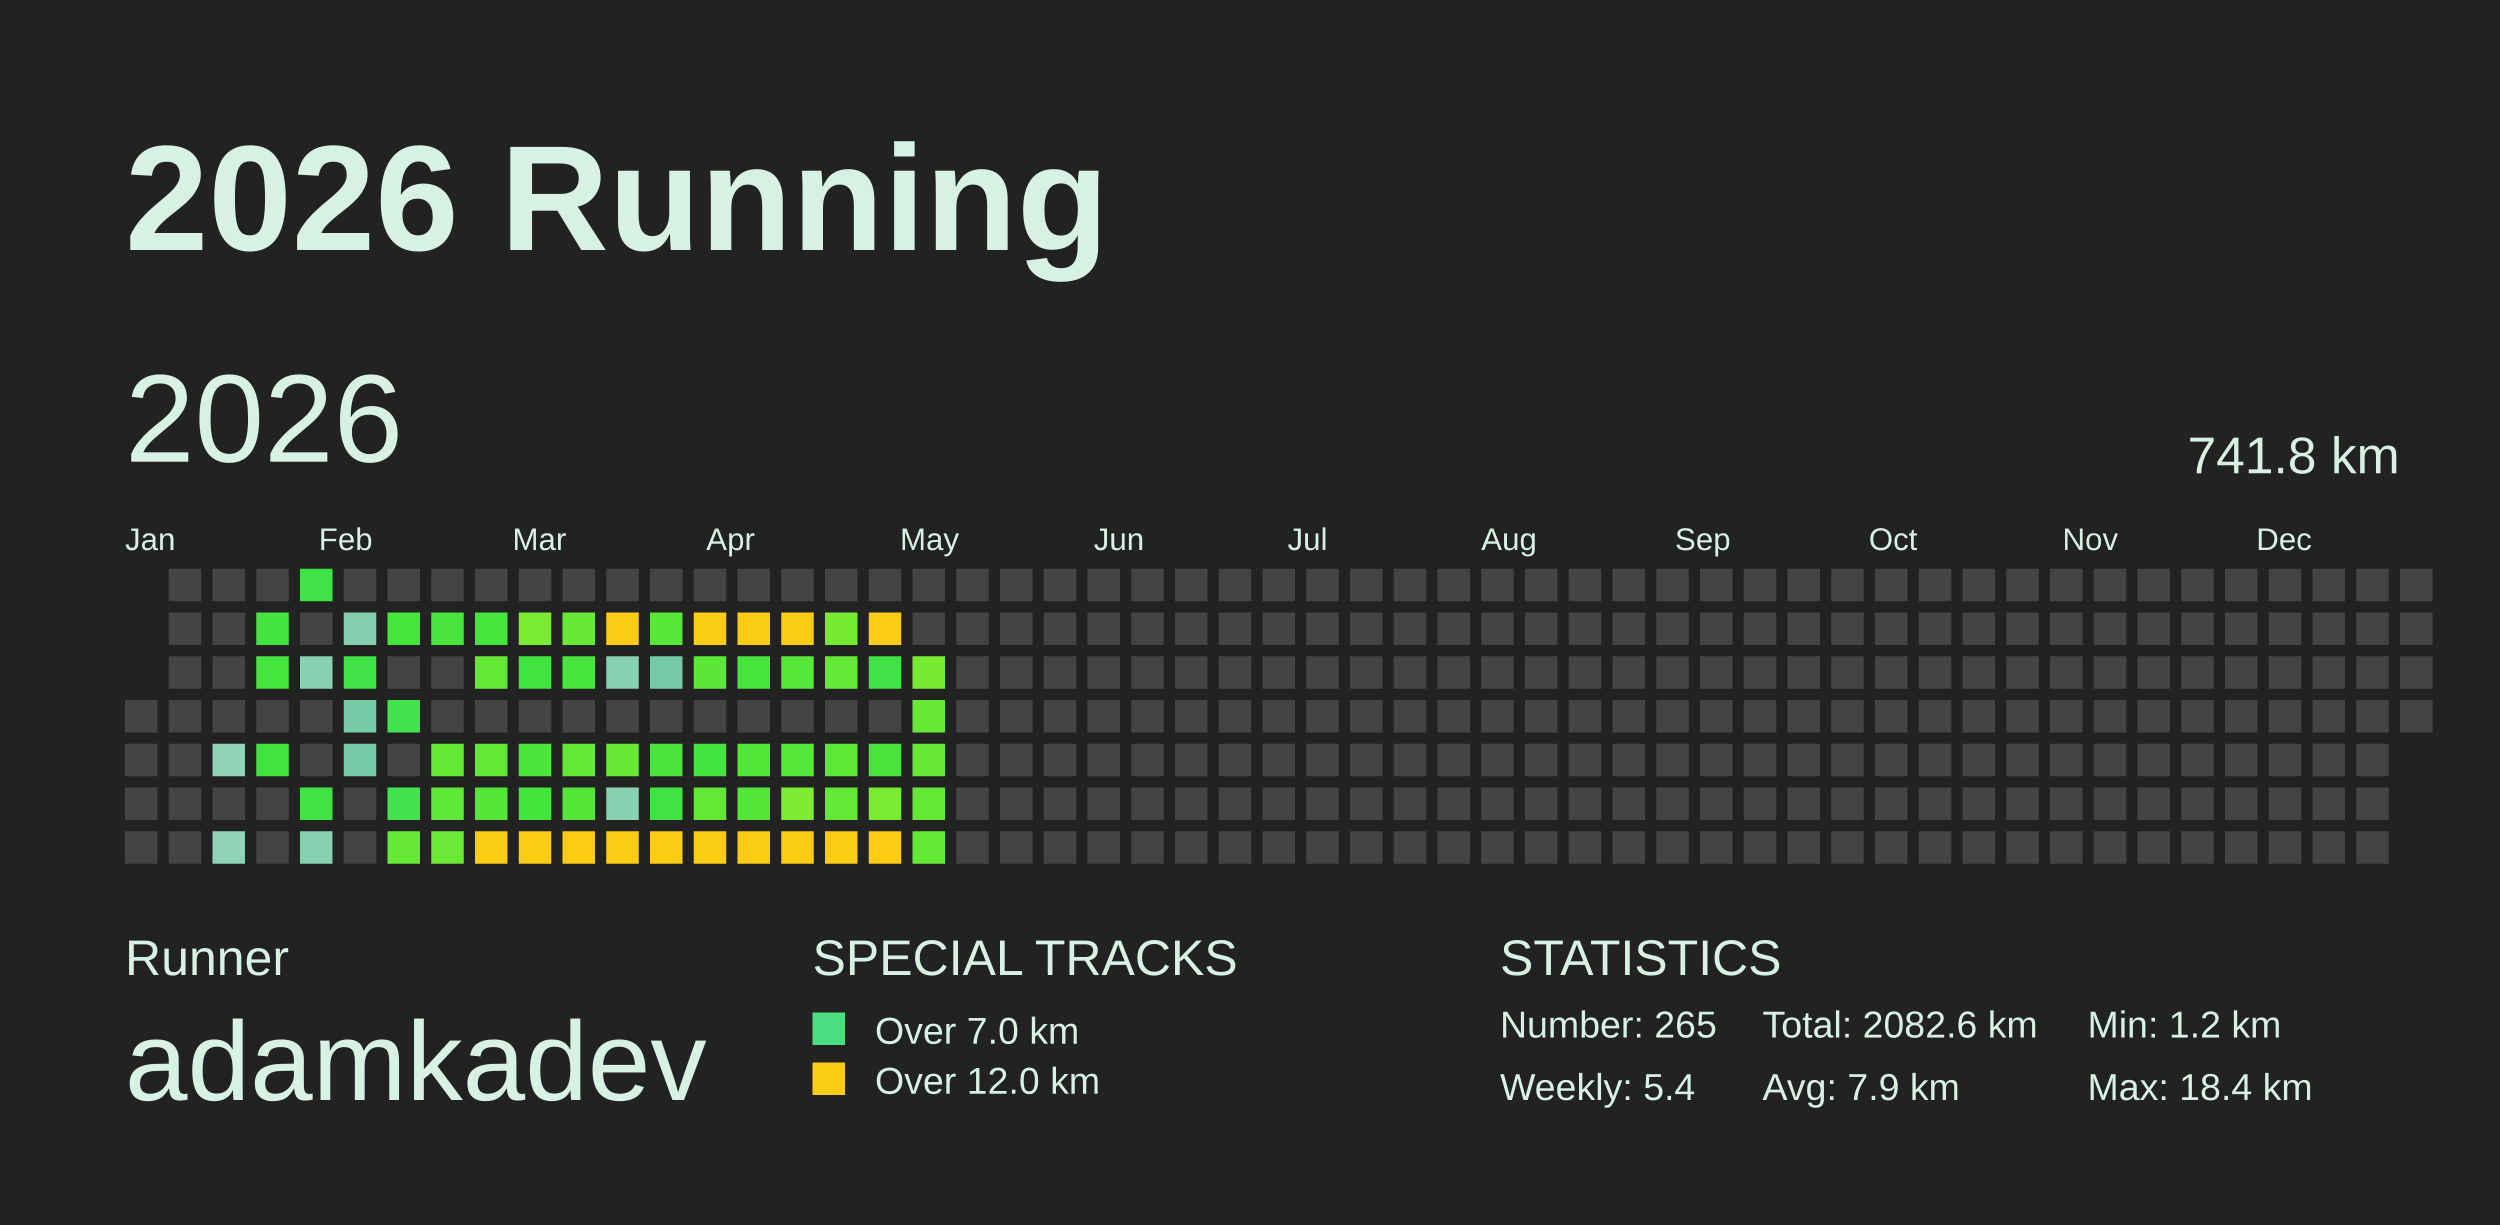
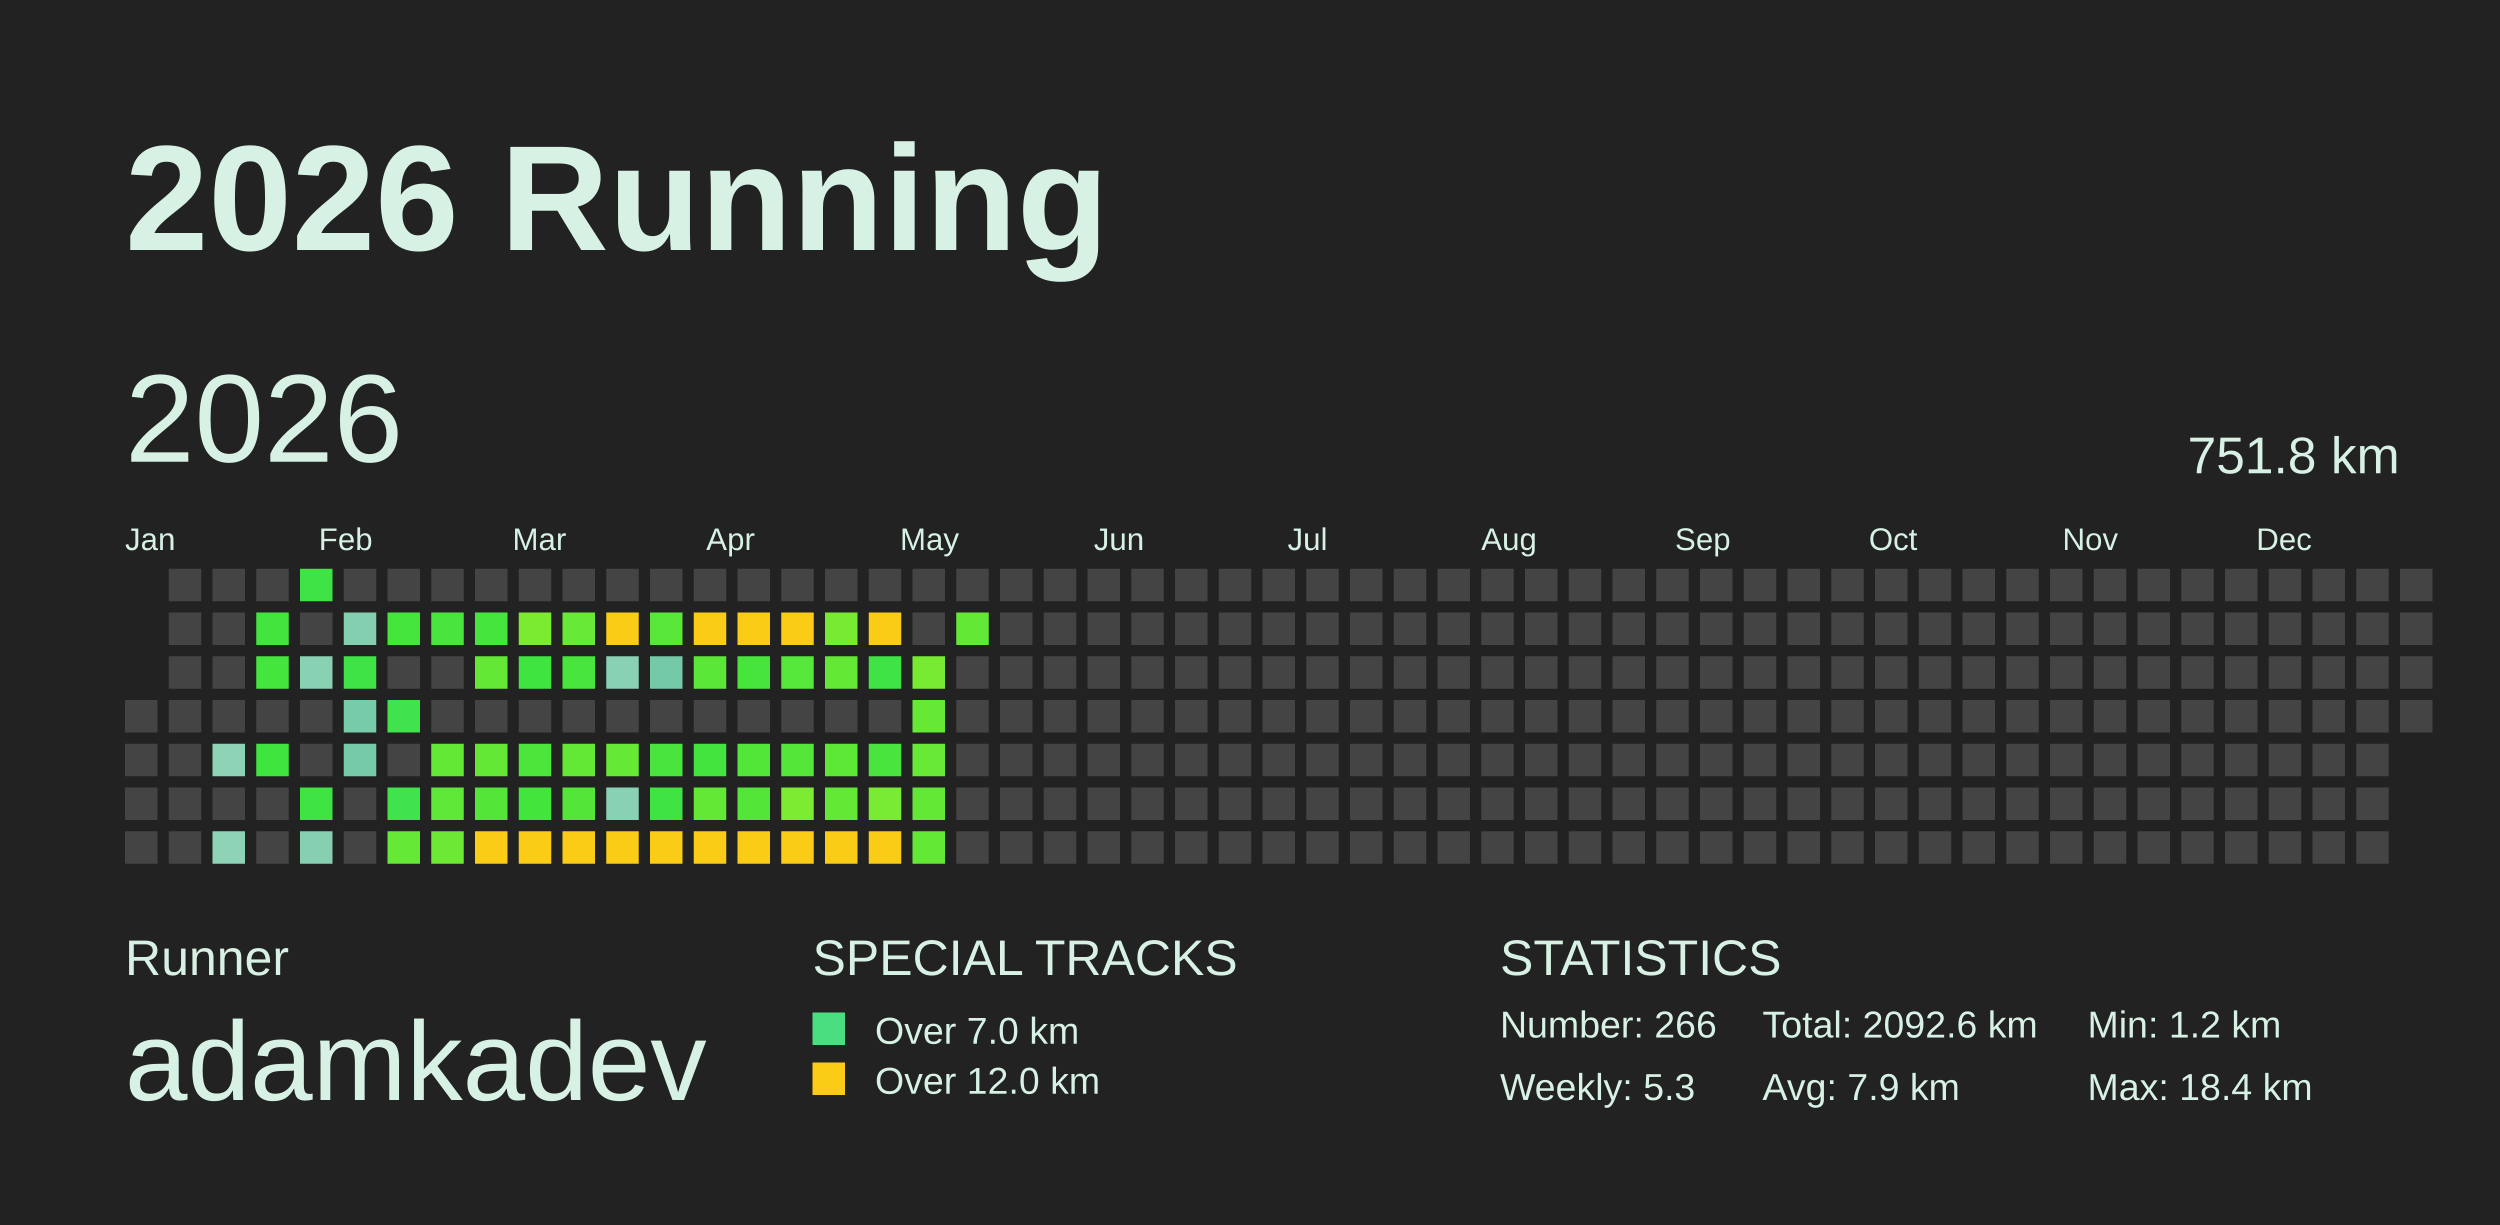
<svg xmlns="http://www.w3.org/2000/svg" baseProfile="full" height="98mm" version="1.1" viewBox="0,0,200,98" width="200mm">
  <defs>
    <pattern height="2" id="indoor-stripe" patternUnits="userSpaceOnUse" width="2">
      <line stroke="white" stroke-opacity="0.45" stroke-width="0.5" x1="0" x2="2" y1="2" y2="0" />
    </pattern>
  </defs>
  <rect fill="#222222" height="98" width="200" x="0" y="0" />
  <text fill="#D7F2E5" style="font-size:12px; font-family:Arial; font-weight:bold;" x="10" y="20">2026 Running</text>
  <text fill="#D7F2E5" style="font-size:4px; font-family:Arial" x="10" y="78">Runner</text>
  <text fill="#D7F2E5" style="font-size:9px; font-family:Arial" x="10" y="88">adamkadev</text>
  <text fill="#D7F2E5" style="font-size:4px; font-family:Arial" x="65" y="78">SPECIAL TRACKS</text>
  <rect fill="#4ADE80" height="2.6" width="2.6" x="65" y="81" />
  <text fill="#D7F2E5" style="font-size:3px; font-family:Arial" x="70" y="83.5">Over 7.0 km</text>
  <rect fill="#FACC15" height="2.6" width="2.6" x="65" y="85" />
  <text fill="#D7F2E5" style="font-size:3px; font-family:Arial" x="70" y="87.5">Over 12.0 km</text>
  <text fill="#D7F2E5" style="font-size:4px; font-family:Arial" x="120" y="78">STATISTICS</text>
-   <text fill="#D7F2E5" style="font-size:3px; font-family:Arial" x="120" y="83">Number: 265</text>
-   <text fill="#D7F2E5" style="font-size:3px; font-family:Arial" x="120" y="88">Weekly: 5.4</text>
-   <text fill="#D7F2E5" style="font-size:3px; font-family:Arial" x="141" y="83">Total: 2082.6 km</text>
+   <text fill="#D7F2E5" style="font-size:3px; font-family:Arial" x="120" y="83">Number: 266</text>
+   <text fill="#D7F2E5" style="font-size:3px; font-family:Arial" x="120" y="88">Weekly: 5.3</text>
+   <text fill="#D7F2E5" style="font-size:3px; font-family:Arial" x="141" y="83">Total: 2092.6 km</text>
  <text fill="#D7F2E5" style="font-size:3px; font-family:Arial" x="141" y="88">Avg: 7.9 km</text>
  <text fill="#D7F2E5" style="font-size:3px; font-family:Arial" x="167" y="83">Min: 1.2 km</text>
  <text fill="#D7F2E5" style="font-size:3px; font-family:Arial" x="167" y="88">Max: 18.4 km</text>
  <text dominant-baseline="hanging" fill="#D7F2E5" style="font-size:10.0px; font-family:Arial;" x="10" y="30">2026</text>
-   <text dominant-baseline="hanging" fill="#D7F2E5" style="font-size:4.125px; font-family:Arial;" x="175" y="35">741.8 km</text>
+   <text dominant-baseline="hanging" fill="#D7F2E5" style="font-size:4.125px; font-family:Arial;" x="175" y="35">751.8 km</text>
  <text fill="#D7F2E5" style="font-size:2.5px; font-family:Arial" x="10.0" y="44">Jan</text>
  <text fill="#D7F2E5" style="font-size:2.5px; font-family:Arial" x="25.5" y="44">Feb</text>
  <text fill="#D7F2E5" style="font-size:2.5px; font-family:Arial" x="41.0" y="44">Mar</text>
  <text fill="#D7F2E5" style="font-size:2.5px; font-family:Arial" x="56.5" y="44">Apr</text>
  <text fill="#D7F2E5" style="font-size:2.5px; font-family:Arial" x="72.0" y="44">May</text>
  <text fill="#D7F2E5" style="font-size:2.5px; font-family:Arial" x="87.5" y="44">Jun</text>
  <text fill="#D7F2E5" style="font-size:2.5px; font-family:Arial" x="103.0" y="44">Jul</text>
  <text fill="#D7F2E5" style="font-size:2.5px; font-family:Arial" x="118.5" y="44">Aug</text>
  <text fill="#D7F2E5" style="font-size:2.5px; font-family:Arial" x="134.0" y="44">Sep</text>
  <text fill="#D7F2E5" style="font-size:2.5px; font-family:Arial" x="149.5" y="44">Oct</text>
  <text fill="#D7F2E5" style="font-size:2.5px; font-family:Arial" x="165.0" y="44">Nov</text>
  <text fill="#D7F2E5" style="font-size:2.5px; font-family:Arial" x="180.5" y="44">Dec</text>
  <rect fill="#444444" height="2.6" width="2.6" x="10.0" y="56.0" />
  <rect fill="#444444" height="2.6" width="2.6" x="10.0" y="59.5" />
  <rect fill="#444444" height="2.6" width="2.6" x="10.0" y="63.0" />
  <rect fill="#444444" height="2.6" width="2.6" x="10.0" y="66.5" />
  <rect fill="#444444" height="2.6" width="2.6" x="13.5" y="45.5" />
  <rect fill="#444444" height="2.6" width="2.6" x="13.5" y="49.0" />
  <rect fill="#444444" height="2.6" width="2.6" x="13.5" y="52.5" />
  <rect fill="#444444" height="2.6" width="2.6" x="13.5" y="56.0" />
  <rect fill="#444444" height="2.6" width="2.6" x="13.5" y="59.5" />
  <rect fill="#444444" height="2.6" width="2.6" x="13.5" y="63.0" />
  <rect fill="#444444" height="2.6" width="2.6" x="13.5" y="66.5" />
  <rect fill="#444444" height="2.6" width="2.6" x="17.0" y="45.5" />
  <rect fill="#444444" height="2.6" width="2.6" x="17.0" y="49.0" />
  <rect fill="#444444" height="2.6" width="2.6" x="17.0" y="52.5" />
  <rect fill="#444444" height="2.6" width="2.6" x="17.0" y="56.0" />
  <rect fill="#8fd3b6" height="2.6" width="2.6" x="17.0" y="59.5" />
  <rect fill="#444444" height="2.6" width="2.6" x="17.0" y="63.0" />
  <rect fill="#8fd3b6" height="2.6" width="2.6" x="17.0" y="66.5" />
  <rect fill="#444444" height="2.6" width="2.6" x="20.5" y="45.5" />
  <rect fill="#43e43d" height="2.6" width="2.6" x="20.5" y="49.0" />
  <rect fill="#44e53d" height="2.6" width="2.6" x="20.5" y="52.5" />
  <rect fill="#444444" height="2.6" width="2.6" x="20.5" y="56.0" />
  <rect fill="#40e43e" height="2.6" width="2.6" x="20.5" y="59.5" />
  <rect fill="#444444" height="2.6" width="2.6" x="20.5" y="63.0" />
  <rect fill="#444444" height="2.6" width="2.6" x="20.5" y="66.5" />
  <rect fill="#40e346" height="2.6" width="2.6" x="24.0" y="45.5" />
  <rect fill="#444444" height="2.6" width="2.6" x="24.0" y="49.0" />
  <rect fill="#88d1b2" height="2.6" width="2.6" x="24.0" y="52.5" />
  <rect fill="#444444" height="2.6" width="2.6" x="24.0" y="56.0" />
  <rect fill="#444444" height="2.6" width="2.6" x="24.0" y="59.5" />
  <rect fill="#3fe443" height="2.6" width="2.6" x="24.0" y="63.0" />
  <rect fill="#86d0b1" height="2.6" width="2.6" x="24.0" y="66.5" />
  <rect fill="#444444" height="2.6" width="2.6" x="27.5" y="45.5" />
  <rect fill="#83cfb0" height="2.6" width="2.6" x="27.5" y="49.0" />
  <rect fill="#3fe345" height="2.6" width="2.6" x="27.5" y="52.5" />
  <rect fill="#77cba9" height="2.6" width="2.6" x="27.5" y="56.0" />
  <rect fill="#76caa9" height="2.6" width="2.6" x="27.5" y="59.5" />
  <rect fill="#444444" height="2.6" width="2.6" x="27.5" y="63.0" />
  <rect fill="#444444" height="2.6" width="2.6" x="27.5" y="66.5" />
  <rect fill="#444444" height="2.6" width="2.6" x="31.0" y="45.5" />
  <rect fill="#46e53c" height="2.6" width="2.6" x="31.0" y="49.0" />
  <rect fill="#444444" height="2.6" width="2.6" x="31.0" y="52.5" />
  <rect fill="#41e34d" height="2.6" width="2.6" x="31.0" y="56.0" />
  <rect fill="#444444" height="2.6" width="2.6" x="31.0" y="59.5" />
  <rect fill="#40e34b" height="2.6" width="2.6" x="31.0" y="63.0" />
  <rect fill="#65e836" height="2.6" width="2.6" x="31.0" y="66.5" />
  <rect fill="#444444" height="2.6" width="2.6" x="34.5" y="45.5" />
  <rect fill="#49e53c" height="2.6" width="2.6" x="34.5" y="49.0" />
  <rect fill="#444444" height="2.6" width="2.6" x="34.5" y="52.5" />
  <rect fill="#444444" height="2.6" width="2.6" x="34.5" y="56.0" />
  <rect fill="#64e836" height="2.6" width="2.6" x="34.5" y="59.5" />
  <rect fill="#5fe837" height="2.6" width="2.6" x="34.5" y="63.0" />
  <rect fill="#6be934" height="2.6" width="2.6" x="34.5" y="66.5" />
  <rect fill="#444444" height="2.6" width="2.6" x="38.0" y="45.5" />
  <rect fill="#45e53d" height="2.6" width="2.6" x="38.0" y="49.0" />
  <rect fill="#64e836" height="2.6" width="2.6" x="38.0" y="52.5" />
  <rect fill="#444444" height="2.6" width="2.6" x="38.0" y="56.0" />
  <rect fill="#64e836" height="2.6" width="2.6" x="38.0" y="59.5" />
  <rect fill="#53e639" height="2.6" width="2.6" x="38.0" y="63.0" />
  <rect fill="#FACC15" height="2.6" width="2.6" x="38.0" y="66.5" />
  <rect fill="#444444" height="2.6" width="2.6" x="41.5" y="45.5" />
  <rect fill="#7beb31" height="2.6" width="2.6" x="41.5" y="49.0" />
  <rect fill="#3fe441" height="2.6" width="2.6" x="41.5" y="52.5" />
  <rect fill="#444444" height="2.6" width="2.6" x="41.5" y="56.0" />
  <rect fill="#4be53b" height="2.6" width="2.6" x="41.5" y="59.5" />
  <rect fill="#43e53d" height="2.6" width="2.6" x="41.5" y="63.0" />
  <rect fill="#FACC15" height="2.6" width="2.6" x="41.5" y="66.5" />
  <rect fill="#444444" height="2.6" width="2.6" x="45.0" y="45.5" />
  <rect fill="#67e935" height="2.6" width="2.6" x="45.0" y="49.0" />
  <rect fill="#48e53c" height="2.6" width="2.6" x="45.0" y="52.5" />
  <rect fill="#444444" height="2.6" width="2.6" x="45.0" y="56.0" />
  <rect fill="#64e836" height="2.6" width="2.6" x="45.0" y="59.5" />
  <rect fill="#53e639" height="2.6" width="2.6" x="45.0" y="63.0" />
  <rect fill="#FACC15" height="2.6" width="2.6" x="45.0" y="66.5" />
  <rect fill="#444444" height="2.6" width="2.6" x="48.5" y="45.5" />
  <rect fill="#FACC15" height="2.6" width="2.6" x="48.5" y="49.0" />
  <rect fill="#89d1b3" height="2.6" width="2.6" x="48.5" y="52.5" />
  <rect fill="#444444" height="2.6" width="2.6" x="48.5" y="56.0" />
  <rect fill="#66e935" height="2.6" width="2.6" x="48.5" y="59.5" />
  <rect fill="#89d1b3" height="2.6" width="2.6" x="48.5" y="63.0" />
  <rect fill="#FACC15" height="2.6" width="2.6" x="48.5" y="66.5" />
  <rect fill="#444444" height="2.6" width="2.6" x="52.0" y="45.5" />
  <rect fill="#58e738" height="2.6" width="2.6" x="52.0" y="49.0" />
  <rect fill="#74caa8" height="2.6" width="2.6" x="52.0" y="52.5" />
  <rect fill="#444444" height="2.6" width="2.6" x="52.0" y="56.0" />
  <rect fill="#49e53c" height="2.6" width="2.6" x="52.0" y="59.5" />
  <rect fill="#3fe443" height="2.6" width="2.6" x="52.0" y="63.0" />
  <rect fill="#FACC15" height="2.6" width="2.6" x="52.0" y="66.5" />
  <rect fill="#444444" height="2.6" width="2.6" x="55.5" y="45.5" />
  <rect fill="#FACC15" height="2.6" width="2.6" x="55.5" y="49.0" />
  <rect fill="#5be738" height="2.6" width="2.6" x="55.5" y="52.5" />
  <rect fill="#444444" height="2.6" width="2.6" x="55.5" y="56.0" />
  <rect fill="#42e43d" height="2.6" width="2.6" x="55.5" y="59.5" />
  <rect fill="#64e836" height="2.6" width="2.6" x="55.5" y="63.0" />
  <rect fill="#FACC15" height="2.6" width="2.6" x="55.5" y="66.5" />
  <rect fill="#444444" height="2.6" width="2.6" x="59.0" y="45.5" />
  <rect fill="#FACC15" height="2.6" width="2.6" x="59.0" y="49.0" />
  <rect fill="#47e53c" height="2.6" width="2.6" x="59.0" y="52.5" />
  <rect fill="#444444" height="2.6" width="2.6" x="59.0" y="56.0" />
  <rect fill="#52e639" height="2.6" width="2.6" x="59.0" y="59.5" />
  <rect fill="#53e639" height="2.6" width="2.6" x="59.0" y="63.0" />
  <rect fill="#FACC15" height="2.6" width="2.6" x="59.0" y="66.5" />
  <rect fill="#444444" height="2.6" width="2.6" x="62.5" y="45.5" />
  <rect fill="#FACC15" height="2.6" width="2.6" x="62.5" y="49.0" />
  <rect fill="#55e739" height="2.6" width="2.6" x="62.5" y="52.5" />
  <rect fill="#444444" height="2.6" width="2.6" x="62.5" y="56.0" />
  <rect fill="#54e739" height="2.6" width="2.6" x="62.5" y="59.5" />
  <rect fill="#7ceb31" height="2.6" width="2.6" x="62.5" y="63.0" />
  <rect fill="#FACC15" height="2.6" width="2.6" x="62.5" y="66.5" />
  <rect fill="#444444" height="2.6" width="2.6" x="66.0" y="45.5" />
  <rect fill="#77ea32" height="2.6" width="2.6" x="66.0" y="49.0" />
  <rect fill="#64e836" height="2.6" width="2.6" x="66.0" y="52.5" />
  <rect fill="#444444" height="2.6" width="2.6" x="66.0" y="56.0" />
  <rect fill="#5de837" height="2.6" width="2.6" x="66.0" y="59.5" />
  <rect fill="#64e836" height="2.6" width="2.6" x="66.0" y="63.0" />
  <rect fill="#FACC15" height="2.6" width="2.6" x="66.0" y="66.5" />
  <rect fill="#444444" height="2.6" width="2.6" x="69.5" y="45.5" />
  <rect fill="#FACC15" height="2.6" width="2.6" x="69.5" y="49.0" />
  <rect fill="#3fe345" height="2.6" width="2.6" x="69.5" y="52.5" />
  <rect fill="#444444" height="2.6" width="2.6" x="69.5" y="56.0" />
  <rect fill="#49e53c" height="2.6" width="2.6" x="69.5" y="59.5" />
  <rect fill="#78eb32" height="2.6" width="2.6" x="69.5" y="63.0" />
  <rect fill="#FACC15" height="2.6" width="2.6" x="69.5" y="66.5" />
  <rect fill="#444444" height="2.6" width="2.6" x="73.0" y="45.5" />
  <rect fill="#444444" height="2.6" width="2.6" x="73.0" y="49.0" />
  <rect fill="#77ea32" height="2.6" width="2.6" x="73.0" y="52.5" />
  <rect fill="#66e935" height="2.6" width="2.6" x="73.0" y="56.0" />
  <rect fill="#67e935" height="2.6" width="2.6" x="73.0" y="59.5" />
  <rect fill="#64e836" height="2.6" width="2.6" x="73.0" y="63.0" />
  <rect fill="#64e836" height="2.6" width="2.6" x="73.0" y="66.5" />
  <rect fill="#444444" height="2.6" width="2.6" x="76.5" y="45.5" />
-   <rect fill="#444444" height="2.6" width="2.6" x="76.5" y="49.0" />
+   <rect fill="#64e836" height="2.6" width="2.6" x="76.5" y="49.0" />
  <rect fill="#444444" height="2.6" width="2.6" x="76.5" y="52.5" />
  <rect fill="#444444" height="2.6" width="2.6" x="76.5" y="56.0" />
  <rect fill="#444444" height="2.6" width="2.6" x="76.5" y="59.5" />
  <rect fill="#444444" height="2.6" width="2.6" x="76.5" y="63.0" />
  <rect fill="#444444" height="2.6" width="2.6" x="76.5" y="66.5" />
  <rect fill="#444444" height="2.6" width="2.6" x="80.0" y="45.5" />
  <rect fill="#444444" height="2.6" width="2.6" x="80.0" y="49.0" />
  <rect fill="#444444" height="2.6" width="2.6" x="80.0" y="52.5" />
  <rect fill="#444444" height="2.6" width="2.6" x="80.0" y="56.0" />
  <rect fill="#444444" height="2.6" width="2.6" x="80.0" y="59.5" />
  <rect fill="#444444" height="2.6" width="2.6" x="80.0" y="63.0" />
  <rect fill="#444444" height="2.6" width="2.6" x="80.0" y="66.5" />
  <rect fill="#444444" height="2.6" width="2.6" x="83.5" y="45.5" />
  <rect fill="#444444" height="2.6" width="2.6" x="83.5" y="49.0" />
  <rect fill="#444444" height="2.6" width="2.6" x="83.5" y="52.5" />
  <rect fill="#444444" height="2.6" width="2.6" x="83.5" y="56.0" />
  <rect fill="#444444" height="2.6" width="2.6" x="83.5" y="59.5" />
  <rect fill="#444444" height="2.6" width="2.6" x="83.5" y="63.0" />
  <rect fill="#444444" height="2.6" width="2.6" x="83.5" y="66.5" />
  <rect fill="#444444" height="2.6" width="2.6" x="87.0" y="45.5" />
  <rect fill="#444444" height="2.6" width="2.6" x="87.0" y="49.0" />
  <rect fill="#444444" height="2.6" width="2.6" x="87.0" y="52.5" />
  <rect fill="#444444" height="2.6" width="2.6" x="87.0" y="56.0" />
  <rect fill="#444444" height="2.6" width="2.6" x="87.0" y="59.5" />
  <rect fill="#444444" height="2.6" width="2.6" x="87.0" y="63.0" />
  <rect fill="#444444" height="2.6" width="2.6" x="87.0" y="66.5" />
  <rect fill="#444444" height="2.6" width="2.6" x="90.5" y="45.5" />
  <rect fill="#444444" height="2.6" width="2.6" x="90.5" y="49.0" />
  <rect fill="#444444" height="2.6" width="2.6" x="90.5" y="52.5" />
  <rect fill="#444444" height="2.6" width="2.6" x="90.5" y="56.0" />
  <rect fill="#444444" height="2.6" width="2.6" x="90.5" y="59.5" />
  <rect fill="#444444" height="2.6" width="2.6" x="90.5" y="63.0" />
  <rect fill="#444444" height="2.6" width="2.6" x="90.5" y="66.5" />
  <rect fill="#444444" height="2.6" width="2.6" x="94.0" y="45.5" />
  <rect fill="#444444" height="2.6" width="2.6" x="94.0" y="49.0" />
  <rect fill="#444444" height="2.6" width="2.6" x="94.0" y="52.5" />
  <rect fill="#444444" height="2.6" width="2.6" x="94.0" y="56.0" />
  <rect fill="#444444" height="2.6" width="2.6" x="94.0" y="59.5" />
  <rect fill="#444444" height="2.6" width="2.6" x="94.0" y="63.0" />
  <rect fill="#444444" height="2.6" width="2.6" x="94.0" y="66.5" />
  <rect fill="#444444" height="2.6" width="2.6" x="97.5" y="45.5" />
  <rect fill="#444444" height="2.6" width="2.6" x="97.5" y="49.0" />
  <rect fill="#444444" height="2.6" width="2.6" x="97.5" y="52.5" />
  <rect fill="#444444" height="2.6" width="2.6" x="97.5" y="56.0" />
  <rect fill="#444444" height="2.6" width="2.6" x="97.5" y="59.5" />
  <rect fill="#444444" height="2.6" width="2.6" x="97.5" y="63.0" />
  <rect fill="#444444" height="2.6" width="2.6" x="97.5" y="66.5" />
  <rect fill="#444444" height="2.6" width="2.6" x="101.0" y="45.5" />
  <rect fill="#444444" height="2.6" width="2.6" x="101.0" y="49.0" />
  <rect fill="#444444" height="2.6" width="2.6" x="101.0" y="52.5" />
  <rect fill="#444444" height="2.6" width="2.6" x="101.0" y="56.0" />
  <rect fill="#444444" height="2.6" width="2.6" x="101.0" y="59.5" />
  <rect fill="#444444" height="2.6" width="2.6" x="101.0" y="63.0" />
  <rect fill="#444444" height="2.6" width="2.6" x="101.0" y="66.5" />
  <rect fill="#444444" height="2.6" width="2.6" x="104.5" y="45.5" />
  <rect fill="#444444" height="2.6" width="2.6" x="104.5" y="49.0" />
  <rect fill="#444444" height="2.6" width="2.6" x="104.5" y="52.5" />
  <rect fill="#444444" height="2.6" width="2.6" x="104.5" y="56.0" />
  <rect fill="#444444" height="2.6" width="2.6" x="104.5" y="59.5" />
  <rect fill="#444444" height="2.6" width="2.6" x="104.5" y="63.0" />
  <rect fill="#444444" height="2.6" width="2.6" x="104.5" y="66.5" />
  <rect fill="#444444" height="2.6" width="2.6" x="108.0" y="45.5" />
  <rect fill="#444444" height="2.6" width="2.6" x="108.0" y="49.0" />
  <rect fill="#444444" height="2.6" width="2.6" x="108.0" y="52.5" />
  <rect fill="#444444" height="2.6" width="2.6" x="108.0" y="56.0" />
  <rect fill="#444444" height="2.6" width="2.6" x="108.0" y="59.5" />
  <rect fill="#444444" height="2.6" width="2.6" x="108.0" y="63.0" />
  <rect fill="#444444" height="2.6" width="2.6" x="108.0" y="66.5" />
  <rect fill="#444444" height="2.6" width="2.6" x="111.5" y="45.5" />
  <rect fill="#444444" height="2.6" width="2.6" x="111.5" y="49.0" />
  <rect fill="#444444" height="2.6" width="2.6" x="111.5" y="52.5" />
  <rect fill="#444444" height="2.6" width="2.6" x="111.5" y="56.0" />
  <rect fill="#444444" height="2.6" width="2.6" x="111.5" y="59.5" />
  <rect fill="#444444" height="2.6" width="2.6" x="111.5" y="63.0" />
  <rect fill="#444444" height="2.6" width="2.6" x="111.5" y="66.5" />
  <rect fill="#444444" height="2.6" width="2.6" x="115.0" y="45.5" />
  <rect fill="#444444" height="2.6" width="2.6" x="115.0" y="49.0" />
  <rect fill="#444444" height="2.6" width="2.6" x="115.0" y="52.5" />
  <rect fill="#444444" height="2.6" width="2.6" x="115.0" y="56.0" />
  <rect fill="#444444" height="2.6" width="2.6" x="115.0" y="59.5" />
  <rect fill="#444444" height="2.6" width="2.6" x="115.0" y="63.0" />
  <rect fill="#444444" height="2.6" width="2.6" x="115.0" y="66.5" />
  <rect fill="#444444" height="2.6" width="2.6" x="118.5" y="45.5" />
  <rect fill="#444444" height="2.6" width="2.6" x="118.5" y="49.0" />
  <rect fill="#444444" height="2.6" width="2.6" x="118.5" y="52.5" />
  <rect fill="#444444" height="2.6" width="2.6" x="118.5" y="56.0" />
  <rect fill="#444444" height="2.6" width="2.6" x="118.5" y="59.5" />
  <rect fill="#444444" height="2.6" width="2.6" x="118.5" y="63.0" />
  <rect fill="#444444" height="2.6" width="2.6" x="118.5" y="66.5" />
  <rect fill="#444444" height="2.6" width="2.6" x="122.0" y="45.5" />
  <rect fill="#444444" height="2.6" width="2.6" x="122.0" y="49.0" />
  <rect fill="#444444" height="2.6" width="2.6" x="122.0" y="52.5" />
  <rect fill="#444444" height="2.6" width="2.6" x="122.0" y="56.0" />
  <rect fill="#444444" height="2.6" width="2.6" x="122.0" y="59.5" />
  <rect fill="#444444" height="2.6" width="2.6" x="122.0" y="63.0" />
  <rect fill="#444444" height="2.6" width="2.6" x="122.0" y="66.5" />
  <rect fill="#444444" height="2.6" width="2.6" x="125.5" y="45.5" />
  <rect fill="#444444" height="2.6" width="2.6" x="125.5" y="49.0" />
  <rect fill="#444444" height="2.6" width="2.6" x="125.5" y="52.5" />
  <rect fill="#444444" height="2.6" width="2.6" x="125.5" y="56.0" />
  <rect fill="#444444" height="2.6" width="2.6" x="125.5" y="59.5" />
  <rect fill="#444444" height="2.6" width="2.6" x="125.5" y="63.0" />
  <rect fill="#444444" height="2.6" width="2.6" x="125.5" y="66.5" />
  <rect fill="#444444" height="2.6" width="2.6" x="129.0" y="45.5" />
  <rect fill="#444444" height="2.6" width="2.6" x="129.0" y="49.0" />
  <rect fill="#444444" height="2.6" width="2.6" x="129.0" y="52.5" />
  <rect fill="#444444" height="2.6" width="2.6" x="129.0" y="56.0" />
  <rect fill="#444444" height="2.6" width="2.6" x="129.0" y="59.5" />
  <rect fill="#444444" height="2.6" width="2.6" x="129.0" y="63.0" />
  <rect fill="#444444" height="2.6" width="2.6" x="129.0" y="66.5" />
  <rect fill="#444444" height="2.6" width="2.6" x="132.5" y="45.5" />
  <rect fill="#444444" height="2.6" width="2.6" x="132.5" y="49.0" />
  <rect fill="#444444" height="2.6" width="2.6" x="132.5" y="52.5" />
  <rect fill="#444444" height="2.6" width="2.6" x="132.5" y="56.0" />
  <rect fill="#444444" height="2.6" width="2.6" x="132.5" y="59.5" />
  <rect fill="#444444" height="2.6" width="2.6" x="132.5" y="63.0" />
  <rect fill="#444444" height="2.6" width="2.6" x="132.5" y="66.5" />
  <rect fill="#444444" height="2.6" width="2.6" x="136.0" y="45.5" />
  <rect fill="#444444" height="2.6" width="2.6" x="136.0" y="49.0" />
  <rect fill="#444444" height="2.6" width="2.6" x="136.0" y="52.5" />
  <rect fill="#444444" height="2.6" width="2.6" x="136.0" y="56.0" />
  <rect fill="#444444" height="2.6" width="2.6" x="136.0" y="59.5" />
  <rect fill="#444444" height="2.6" width="2.6" x="136.0" y="63.0" />
  <rect fill="#444444" height="2.6" width="2.6" x="136.0" y="66.5" />
  <rect fill="#444444" height="2.6" width="2.6" x="139.5" y="45.5" />
  <rect fill="#444444" height="2.6" width="2.6" x="139.5" y="49.0" />
  <rect fill="#444444" height="2.6" width="2.6" x="139.5" y="52.5" />
  <rect fill="#444444" height="2.6" width="2.6" x="139.5" y="56.0" />
  <rect fill="#444444" height="2.6" width="2.6" x="139.5" y="59.5" />
  <rect fill="#444444" height="2.6" width="2.6" x="139.5" y="63.0" />
  <rect fill="#444444" height="2.6" width="2.6" x="139.5" y="66.5" />
  <rect fill="#444444" height="2.6" width="2.6" x="143.0" y="45.5" />
  <rect fill="#444444" height="2.6" width="2.6" x="143.0" y="49.0" />
  <rect fill="#444444" height="2.6" width="2.6" x="143.0" y="52.5" />
  <rect fill="#444444" height="2.6" width="2.6" x="143.0" y="56.0" />
  <rect fill="#444444" height="2.6" width="2.6" x="143.0" y="59.5" />
  <rect fill="#444444" height="2.6" width="2.6" x="143.0" y="63.0" />
  <rect fill="#444444" height="2.6" width="2.6" x="143.0" y="66.5" />
  <rect fill="#444444" height="2.6" width="2.6" x="146.5" y="45.5" />
  <rect fill="#444444" height="2.6" width="2.6" x="146.5" y="49.0" />
  <rect fill="#444444" height="2.6" width="2.6" x="146.5" y="52.5" />
  <rect fill="#444444" height="2.6" width="2.6" x="146.5" y="56.0" />
  <rect fill="#444444" height="2.6" width="2.6" x="146.5" y="59.5" />
  <rect fill="#444444" height="2.6" width="2.6" x="146.5" y="63.0" />
  <rect fill="#444444" height="2.6" width="2.6" x="146.5" y="66.5" />
  <rect fill="#444444" height="2.6" width="2.6" x="150.0" y="45.5" />
  <rect fill="#444444" height="2.6" width="2.6" x="150.0" y="49.0" />
  <rect fill="#444444" height="2.6" width="2.6" x="150.0" y="52.5" />
  <rect fill="#444444" height="2.6" width="2.6" x="150.0" y="56.0" />
  <rect fill="#444444" height="2.6" width="2.6" x="150.0" y="59.5" />
  <rect fill="#444444" height="2.6" width="2.6" x="150.0" y="63.0" />
  <rect fill="#444444" height="2.6" width="2.6" x="150.0" y="66.5" />
  <rect fill="#444444" height="2.6" width="2.6" x="153.5" y="45.5" />
  <rect fill="#444444" height="2.6" width="2.6" x="153.5" y="49.0" />
  <rect fill="#444444" height="2.6" width="2.6" x="153.5" y="52.5" />
  <rect fill="#444444" height="2.6" width="2.6" x="153.5" y="56.0" />
  <rect fill="#444444" height="2.6" width="2.6" x="153.5" y="59.5" />
  <rect fill="#444444" height="2.6" width="2.6" x="153.5" y="63.0" />
  <rect fill="#444444" height="2.6" width="2.6" x="153.5" y="66.5" />
  <rect fill="#444444" height="2.6" width="2.6" x="157.0" y="45.5" />
  <rect fill="#444444" height="2.6" width="2.6" x="157.0" y="49.0" />
  <rect fill="#444444" height="2.6" width="2.6" x="157.0" y="52.5" />
  <rect fill="#444444" height="2.6" width="2.6" x="157.0" y="56.0" />
  <rect fill="#444444" height="2.6" width="2.6" x="157.0" y="59.5" />
  <rect fill="#444444" height="2.6" width="2.6" x="157.0" y="63.0" />
  <rect fill="#444444" height="2.6" width="2.6" x="157.0" y="66.5" />
  <rect fill="#444444" height="2.6" width="2.6" x="160.5" y="45.5" />
  <rect fill="#444444" height="2.6" width="2.6" x="160.5" y="49.0" />
  <rect fill="#444444" height="2.6" width="2.6" x="160.5" y="52.5" />
  <rect fill="#444444" height="2.6" width="2.6" x="160.5" y="56.0" />
  <rect fill="#444444" height="2.6" width="2.6" x="160.5" y="59.5" />
  <rect fill="#444444" height="2.6" width="2.6" x="160.5" y="63.0" />
  <rect fill="#444444" height="2.6" width="2.6" x="160.5" y="66.5" />
  <rect fill="#444444" height="2.6" width="2.6" x="164.0" y="45.5" />
  <rect fill="#444444" height="2.6" width="2.6" x="164.0" y="49.0" />
  <rect fill="#444444" height="2.6" width="2.6" x="164.0" y="52.5" />
  <rect fill="#444444" height="2.6" width="2.6" x="164.0" y="56.0" />
  <rect fill="#444444" height="2.6" width="2.6" x="164.0" y="59.5" />
  <rect fill="#444444" height="2.6" width="2.6" x="164.0" y="63.0" />
  <rect fill="#444444" height="2.6" width="2.6" x="164.0" y="66.5" />
  <rect fill="#444444" height="2.6" width="2.6" x="167.5" y="45.5" />
  <rect fill="#444444" height="2.6" width="2.6" x="167.5" y="49.0" />
  <rect fill="#444444" height="2.6" width="2.6" x="167.5" y="52.5" />
  <rect fill="#444444" height="2.6" width="2.6" x="167.5" y="56.0" />
  <rect fill="#444444" height="2.6" width="2.6" x="167.5" y="59.5" />
  <rect fill="#444444" height="2.6" width="2.6" x="167.5" y="63.0" />
  <rect fill="#444444" height="2.6" width="2.6" x="167.5" y="66.5" />
  <rect fill="#444444" height="2.6" width="2.6" x="171.0" y="45.5" />
  <rect fill="#444444" height="2.6" width="2.6" x="171.0" y="49.0" />
  <rect fill="#444444" height="2.6" width="2.6" x="171.0" y="52.5" />
  <rect fill="#444444" height="2.6" width="2.6" x="171.0" y="56.0" />
  <rect fill="#444444" height="2.6" width="2.6" x="171.0" y="59.5" />
  <rect fill="#444444" height="2.6" width="2.6" x="171.0" y="63.0" />
  <rect fill="#444444" height="2.6" width="2.6" x="171.0" y="66.5" />
  <rect fill="#444444" height="2.6" width="2.6" x="174.5" y="45.5" />
  <rect fill="#444444" height="2.6" width="2.6" x="174.5" y="49.0" />
  <rect fill="#444444" height="2.6" width="2.6" x="174.5" y="52.5" />
  <rect fill="#444444" height="2.6" width="2.6" x="174.5" y="56.0" />
  <rect fill="#444444" height="2.6" width="2.6" x="174.5" y="59.5" />
  <rect fill="#444444" height="2.6" width="2.6" x="174.5" y="63.0" />
  <rect fill="#444444" height="2.6" width="2.6" x="174.5" y="66.5" />
  <rect fill="#444444" height="2.6" width="2.6" x="178.0" y="45.5" />
  <rect fill="#444444" height="2.6" width="2.6" x="178.0" y="49.0" />
  <rect fill="#444444" height="2.6" width="2.6" x="178.0" y="52.5" />
  <rect fill="#444444" height="2.6" width="2.6" x="178.0" y="56.0" />
  <rect fill="#444444" height="2.6" width="2.6" x="178.0" y="59.5" />
  <rect fill="#444444" height="2.6" width="2.6" x="178.0" y="63.0" />
  <rect fill="#444444" height="2.6" width="2.6" x="178.0" y="66.5" />
  <rect fill="#444444" height="2.6" width="2.6" x="181.5" y="45.5" />
  <rect fill="#444444" height="2.6" width="2.6" x="181.5" y="49.0" />
  <rect fill="#444444" height="2.6" width="2.6" x="181.5" y="52.5" />
  <rect fill="#444444" height="2.6" width="2.6" x="181.5" y="56.0" />
  <rect fill="#444444" height="2.6" width="2.6" x="181.5" y="59.5" />
  <rect fill="#444444" height="2.6" width="2.6" x="181.5" y="63.0" />
  <rect fill="#444444" height="2.6" width="2.6" x="181.5" y="66.5" />
  <rect fill="#444444" height="2.6" width="2.6" x="185.0" y="45.5" />
  <rect fill="#444444" height="2.6" width="2.6" x="185.0" y="49.0" />
  <rect fill="#444444" height="2.6" width="2.6" x="185.0" y="52.5" />
  <rect fill="#444444" height="2.6" width="2.6" x="185.0" y="56.0" />
  <rect fill="#444444" height="2.6" width="2.6" x="185.0" y="59.5" />
  <rect fill="#444444" height="2.6" width="2.6" x="185.0" y="63.0" />
  <rect fill="#444444" height="2.6" width="2.6" x="185.0" y="66.5" />
  <rect fill="#444444" height="2.6" width="2.6" x="188.5" y="45.5" />
  <rect fill="#444444" height="2.6" width="2.6" x="188.5" y="49.0" />
  <rect fill="#444444" height="2.6" width="2.6" x="188.5" y="52.5" />
  <rect fill="#444444" height="2.6" width="2.6" x="188.5" y="56.0" />
  <rect fill="#444444" height="2.6" width="2.6" x="188.5" y="59.5" />
  <rect fill="#444444" height="2.6" width="2.6" x="188.5" y="63.0" />
  <rect fill="#444444" height="2.6" width="2.6" x="188.5" y="66.5" />
  <rect fill="#444444" height="2.6" width="2.6" x="192.0" y="45.5" />
  <rect fill="#444444" height="2.6" width="2.6" x="192.0" y="49.0" />
  <rect fill="#444444" height="2.6" width="2.6" x="192.0" y="52.5" />
  <rect fill="#444444" height="2.6" width="2.6" x="192.0" y="56.0" />
</svg>
